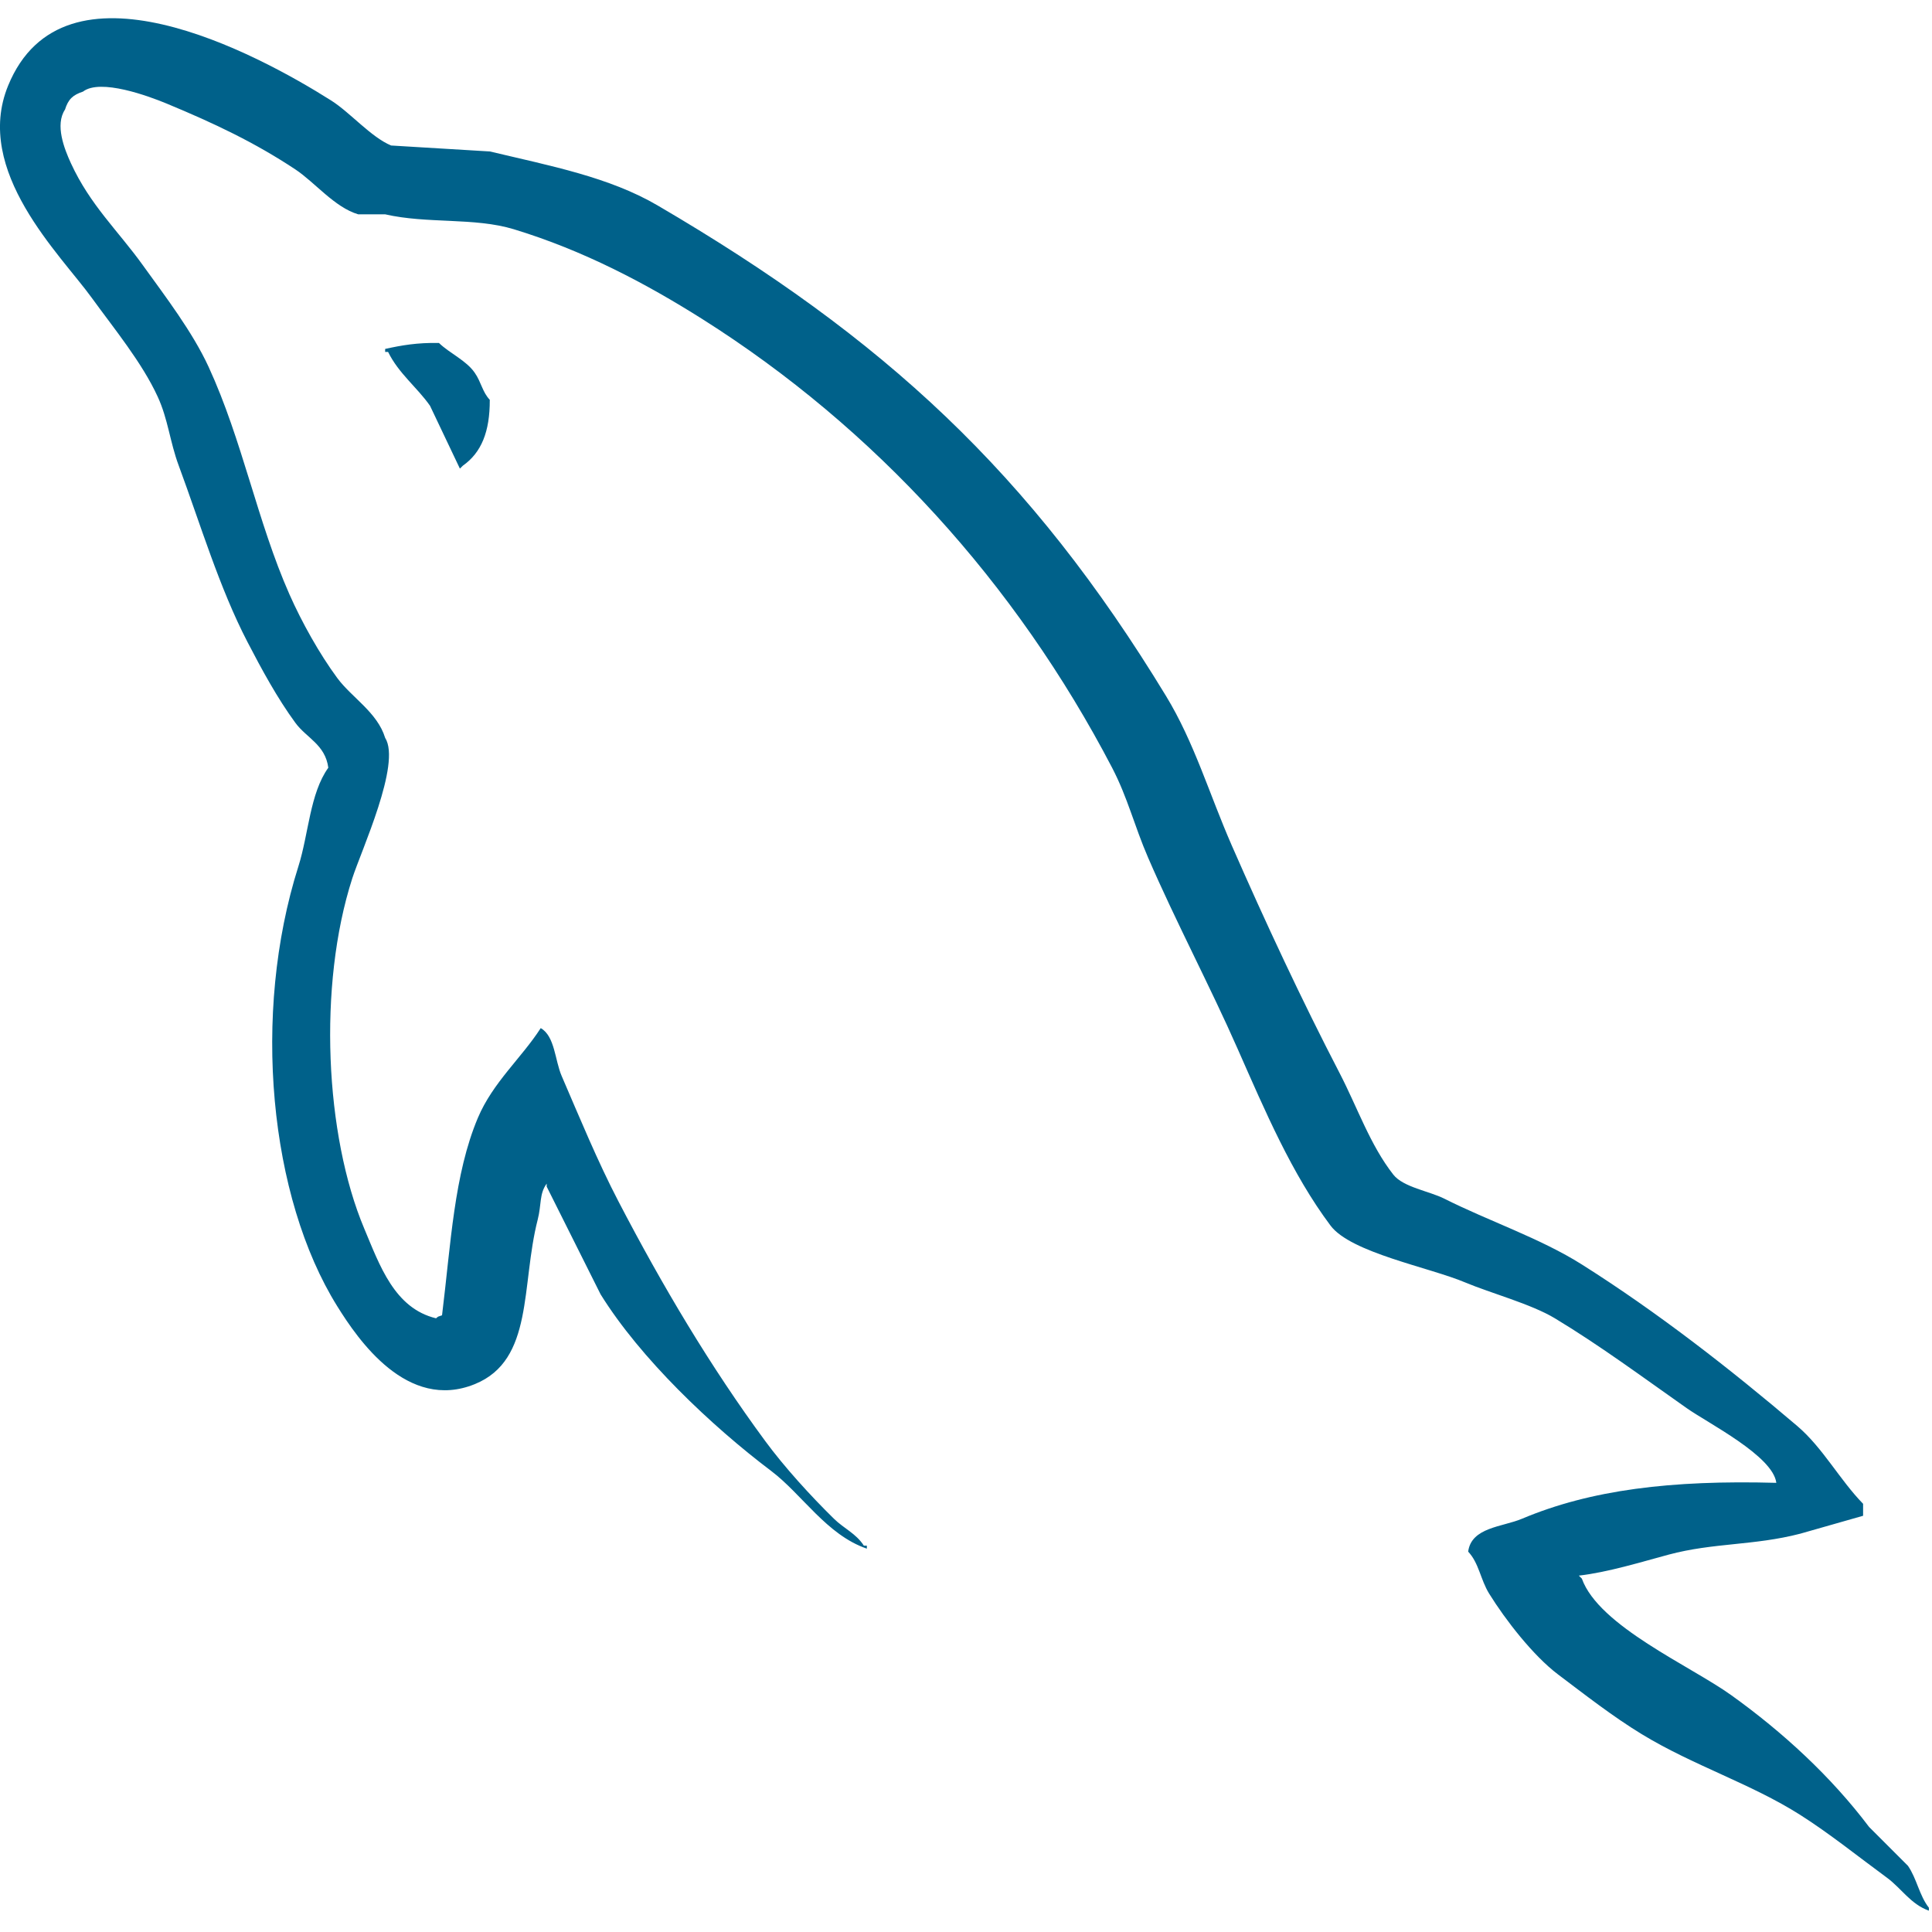
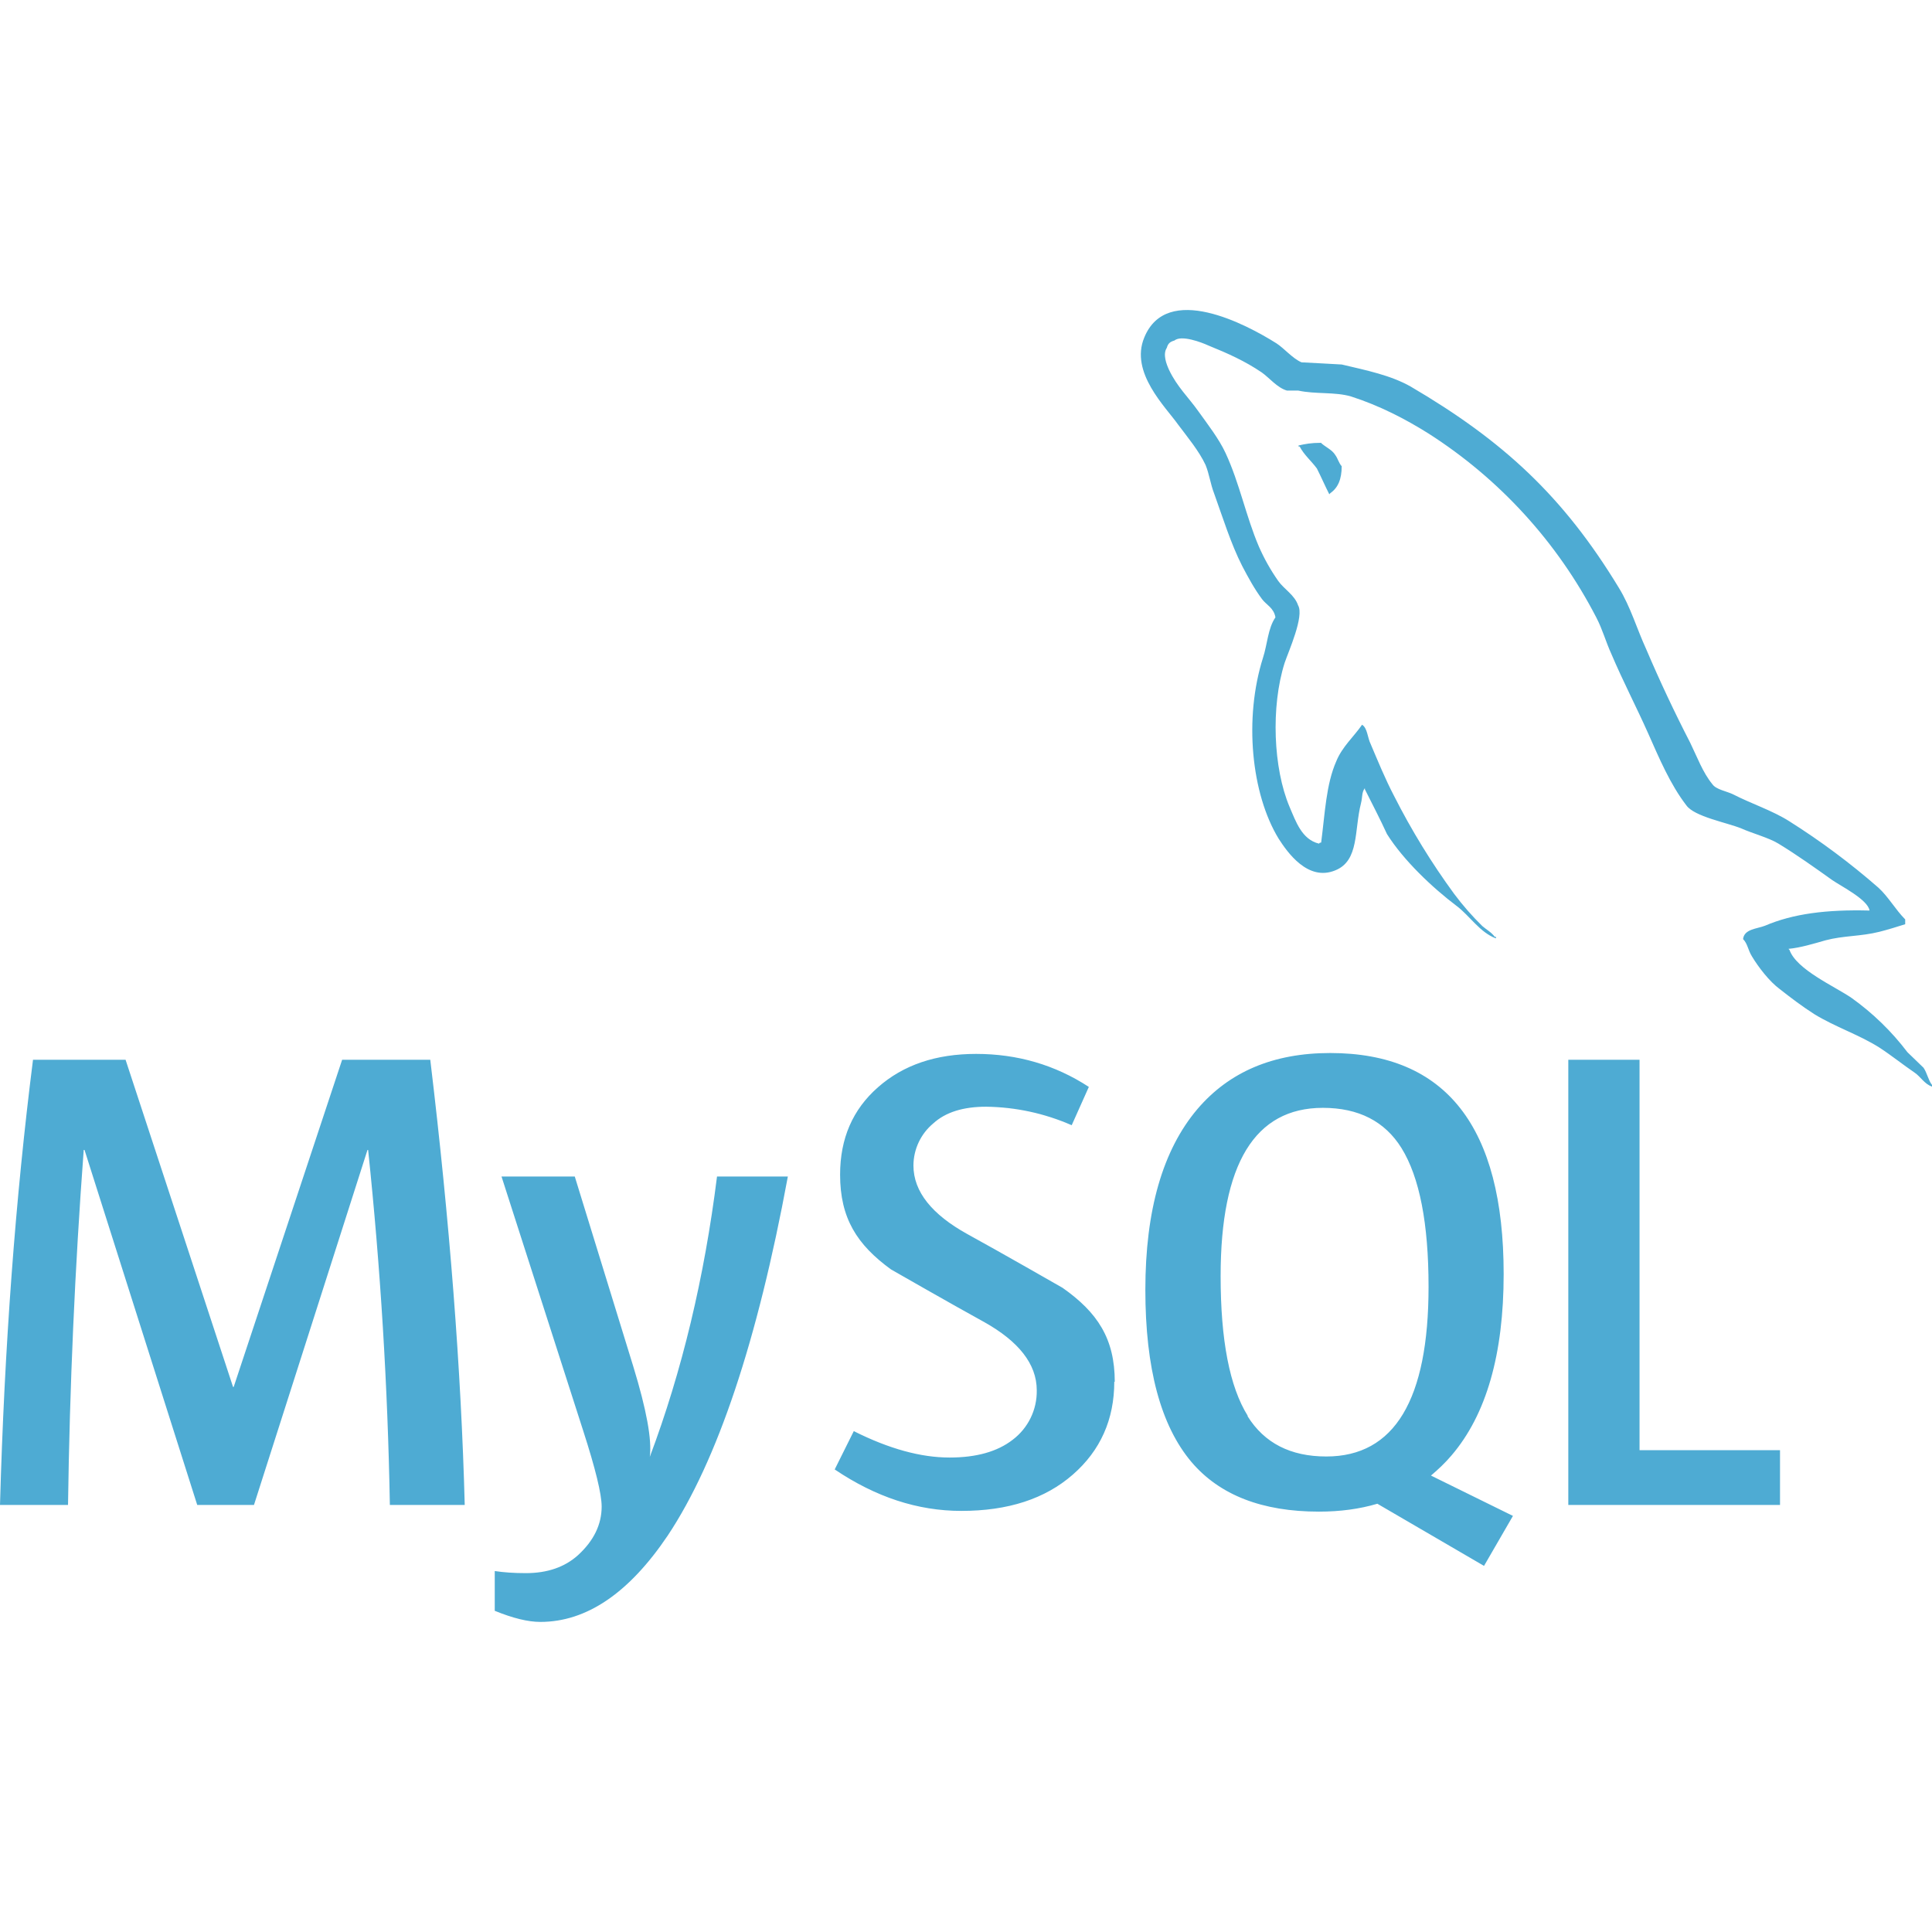
- <svg xmlns="http://www.w3.org/2000/svg" viewBox="0 0 128 128">
-   <path fill="#00618A" d="M117.688 98.242c-6.973-.191-12.297.461-16.852 2.379-1.293.547-3.355.559-3.566 2.18.711.746.82 1.859 1.387 2.777 1.086 1.754 2.922 4.113 4.559 5.352 1.789 1.348 3.633 2.793 5.551 3.961 3.414 2.082 7.223 3.27 10.504 5.352 1.938 1.23 3.859 2.777 5.75 4.164.934.684 1.563 1.75 2.773 2.18v-.195c-.637-.812-.801-1.93-1.387-2.777l-2.578-2.578c-2.52-3.344-5.719-6.281-9.117-8.719-2.711-1.949-8.781-4.578-9.91-7.73l-.199-.199c1.922-.219 4.172-.914 5.949-1.391 2.98-.797 5.645-.59 8.719-1.387l4.164-1.187v-.793c-1.555-1.594-2.664-3.707-4.359-5.152-4.441-3.781-9.285-7.555-14.273-10.703-2.766-1.746-6.184-2.883-9.117-4.363-.988-.496-2.719-.758-3.371-1.586-1.539-1.961-2.379-4.449-3.566-6.738-2.488-4.793-4.93-10.023-7.137-15.066-1.504-3.437-2.484-6.828-4.359-9.91-9-14.797-18.687-23.73-33.695-32.508-3.195-1.867-7.039-2.605-11.102-3.57l-6.543-.395c-1.332-.555-2.715-2.184-3.965-2.977C16.977 3.52 4.223-3.312.539 5.672-1.785 11.34 4.016 16.871 6.09 19.746c1.457 2.012 3.32 4.273 4.359 6.539.688 1.492.805 2.984 1.391 4.559 1.438 3.883 2.695 8.109 4.559 11.695.941 1.816 1.98 3.727 3.172 5.352.727.996 1.98 1.438 2.18 2.973-1.227 1.715-1.297 4.375-1.984 6.543-3.098 9.77-1.926 21.91 2.578 29.137 1.383 2.223 4.641 6.98 9.117 5.156 3.918-1.598 3.043-6.539 4.164-10.902.254-.988.098-1.715.594-2.379v.199l3.57 7.133c2.641 4.254 7.324 8.699 11.297 11.699 2.059 1.555 3.68 4.242 6.344 5.152v-.199h-.199c-.516-.805-1.324-1.137-1.98-1.781-1.551-1.523-3.277-3.414-4.559-5.156-3.613-4.902-6.805-10.27-9.711-15.855-1.391-2.668-2.598-5.609-3.77-8.324-.453-1.047-.445-2.633-1.387-3.172-1.281 1.988-3.172 3.598-4.164 5.945-1.582 3.754-1.789 8.336-2.375 13.082-.348.125-.195.039-.398.199-2.762-.668-3.73-3.508-4.758-5.949-2.594-6.164-3.078-16.09-.793-23.191.59-1.836 3.262-7.617 2.18-9.316-.516-1.691-2.219-2.672-3.172-3.965-1.18-1.598-2.355-3.703-3.172-5.551-2.125-4.805-3.113-10.203-5.352-15.062-1.07-2.324-2.875-4.676-4.359-6.738-1.645-2.289-3.484-3.977-4.758-6.742-.453-.984-1.066-2.559-.398-3.566.215-.684.516-.969 1.191-1.191 1.148-.887 4.352.297 5.547.793 3.18 1.32 5.832 2.578 8.527 4.363 1.289.855 2.598 2.512 4.16 2.973h1.785c2.789.641 5.914.195 8.523.988 4.609 1.402 8.738 3.582 12.488 5.949 11.422 7.215 20.766 17.48 27.156 29.734 1.027 1.973 1.473 3.852 2.379 5.945 1.824 4.219 4.125 8.559 5.941 12.688 1.816 4.113 3.582 8.27 6.148 11.695 1.348 1.801 6.551 2.766 8.918 3.766 1.66.699 4.379 1.43 5.949 2.379 3 1.809 5.906 3.965 8.723 5.945 1.402.992 5.73 3.168 5.945 4.957zm-88.605-75.52c-1.453-.027-2.48.156-3.566.395v.199h.195c.695 1.422 1.918 2.34 2.777 3.566l1.98 4.164.199-.195c1.227-.867 1.789-2.25 1.781-4.363-.492-.52-.562-1.164-.992-1.785-.562-.824-1.66-1.289-2.375-1.98zm0 0" />
+ <svg xmlns="http://www.w3.org/2000/svg" role="img" viewBox="0 0 24 24">
+   <path fill="#4EABD3" d="M16.405 5.501c-.115 0-.193.014-.274.033v.013h.014c.054.104.146.18.214.273.054.107.1.214.154.32l.014-.015c.094-.066.14-.172.14-.333-.04-.047-.046-.094-.08-.14-.04-.067-.126-.1-.18-.153zM5.77 18.695h-.927a50.854 50.854 0 00-.27-4.41h-.008l-1.41 4.41H2.45l-1.4-4.41h-.01a72.892 72.892 0 00-.195 4.41H0c.055-1.966.192-3.81.41-5.53h1.15l1.335 4.064h.008l1.347-4.064h1.095c.242 2.015.384 3.86.428 5.53zm4.017-4.08c-.378 2.045-.876 3.533-1.492 4.46-.482.716-1.01 1.073-1.583 1.073-.153 0-.34-.046-.566-.138v-.494c.11.017.24.026.386.026.268 0 .483-.075.647-.222.197-.18.295-.382.295-.605 0-.155-.077-.47-.23-.944L6.23 14.615h.91l.727 2.36c.164.536.233.91.205 1.123.4-1.064.678-2.227.835-3.483zm12.325 4.08h-2.63v-5.53h.885v4.85h1.745zm-3.32.135l-1.016-.5c.09-.076.177-.158.255-.25.433-.506.648-1.258.648-2.253 0-1.83-.718-2.746-2.155-2.746-.704 0-1.254.232-1.65.697-.43.508-.646 1.256-.646 2.245 0 .972.19 1.686.574 2.14.35.41.877.615 1.583.615.264 0 .506-.033.725-.098l1.325.772.36-.622zM15.5 17.588c-.225-.36-.337-.94-.337-1.736 0-1.393.424-2.09 1.27-2.09.443 0 .77.167.977.5.224.362.336.936.336 1.723 0 1.404-.424 2.108-1.27 2.108-.445 0-.77-.167-.978-.5zm-1.658-.425c0 .47-.172.856-.516 1.156-.344.3-.803.45-1.384.45-.543 0-1.064-.172-1.573-.515l.237-.476c.438.22.833.328 1.19.328.332 0 .593-.073.783-.22a.754.754 0 00.3-.615c0-.33-.23-.61-.648-.845-.388-.213-1.163-.657-1.163-.657-.422-.307-.632-.636-.632-1.177 0-.45.157-.81.47-1.085.315-.278.72-.415 1.22-.415.512 0 .98.136 1.4.41l-.213.476a2.726 2.726 0 00-1.064-.23c-.283 0-.502.068-.654.206a.685.685 0 00-.248.524c0 .328.234.61.666.85.393.215 1.187.67 1.187.67.433.305.648.63.648 1.168zm9.382-5.852c-.535-.014-.95.04-1.297.188-.1.04-.26.04-.274.167.055.053.063.14.11.214.08.134.218.313.346.407.14.11.28.216.427.31.26.16.555.255.81.416.145.094.293.213.44.313.073.05.12.14.214.172v-.02c-.046-.06-.06-.147-.105-.214-.067-.067-.134-.127-.2-.193a3.223 3.223 0 00-.695-.675c-.214-.146-.682-.35-.77-.595l-.013-.014c.146-.013.32-.066.46-.106.227-.06.435-.047.67-.106.106-.027.213-.06.32-.094v-.06c-.12-.12-.21-.283-.334-.395a8.867 8.867 0 00-1.104-.823c-.21-.134-.476-.22-.697-.334-.08-.04-.214-.06-.26-.127-.12-.146-.19-.34-.275-.514a17.69 17.69 0 01-.547-1.163c-.12-.262-.193-.523-.34-.763-.69-1.137-1.437-1.826-2.586-2.5-.247-.14-.543-.2-.856-.274-.167-.008-.334-.02-.5-.027-.11-.047-.216-.174-.31-.235-.38-.24-1.364-.76-1.644-.072-.18.434.267.862.422 1.082.115.153.26.328.34.5.047.116.06.235.107.356.106.294.207.622.347.897.073.14.153.287.247.413.054.073.146.107.167.227-.094.136-.1.334-.154.5-.24.757-.146 1.693.194 2.25.107.166.362.534.703.393.3-.12.234-.5.32-.835.02-.08.007-.133.048-.187v.015c.094.188.188.367.274.555.206.328.566.668.867.895.16.12.287.328.487.402v-.02h-.015c-.043-.058-.1-.086-.154-.133a3.445 3.445 0 01-.35-.4 8.76 8.76 0 01-.747-1.218c-.11-.21-.202-.436-.29-.643-.04-.08-.04-.2-.107-.24-.1.146-.247.273-.32.453-.127.288-.14.642-.188 1.01-.027.007-.014 0-.027.014-.214-.052-.287-.274-.367-.46-.2-.475-.233-1.238-.06-1.785.047-.14.247-.582.167-.716-.042-.127-.174-.2-.247-.303a2.478 2.478 0 01-.24-.427c-.16-.374-.24-.788-.414-1.162-.08-.173-.22-.354-.334-.513-.127-.18-.267-.307-.368-.52-.033-.073-.08-.194-.027-.274.014-.054.042-.075.094-.09.088-.072.335.022.422.062.247.1.455.194.662.334.094.066.195.193.315.226h.14c.214.047.455.014.655.073.355.114.675.28.962.46a5.953 5.953 0 012.085 2.286c.08.154.115.295.188.455.14.33.313.663.455.982.14.315.275.636.476.897.1.14.502.213.682.286.133.06.34.115.46.188.23.14.454.3.67.454.11.076.443.243.463.378z" />
</svg>
